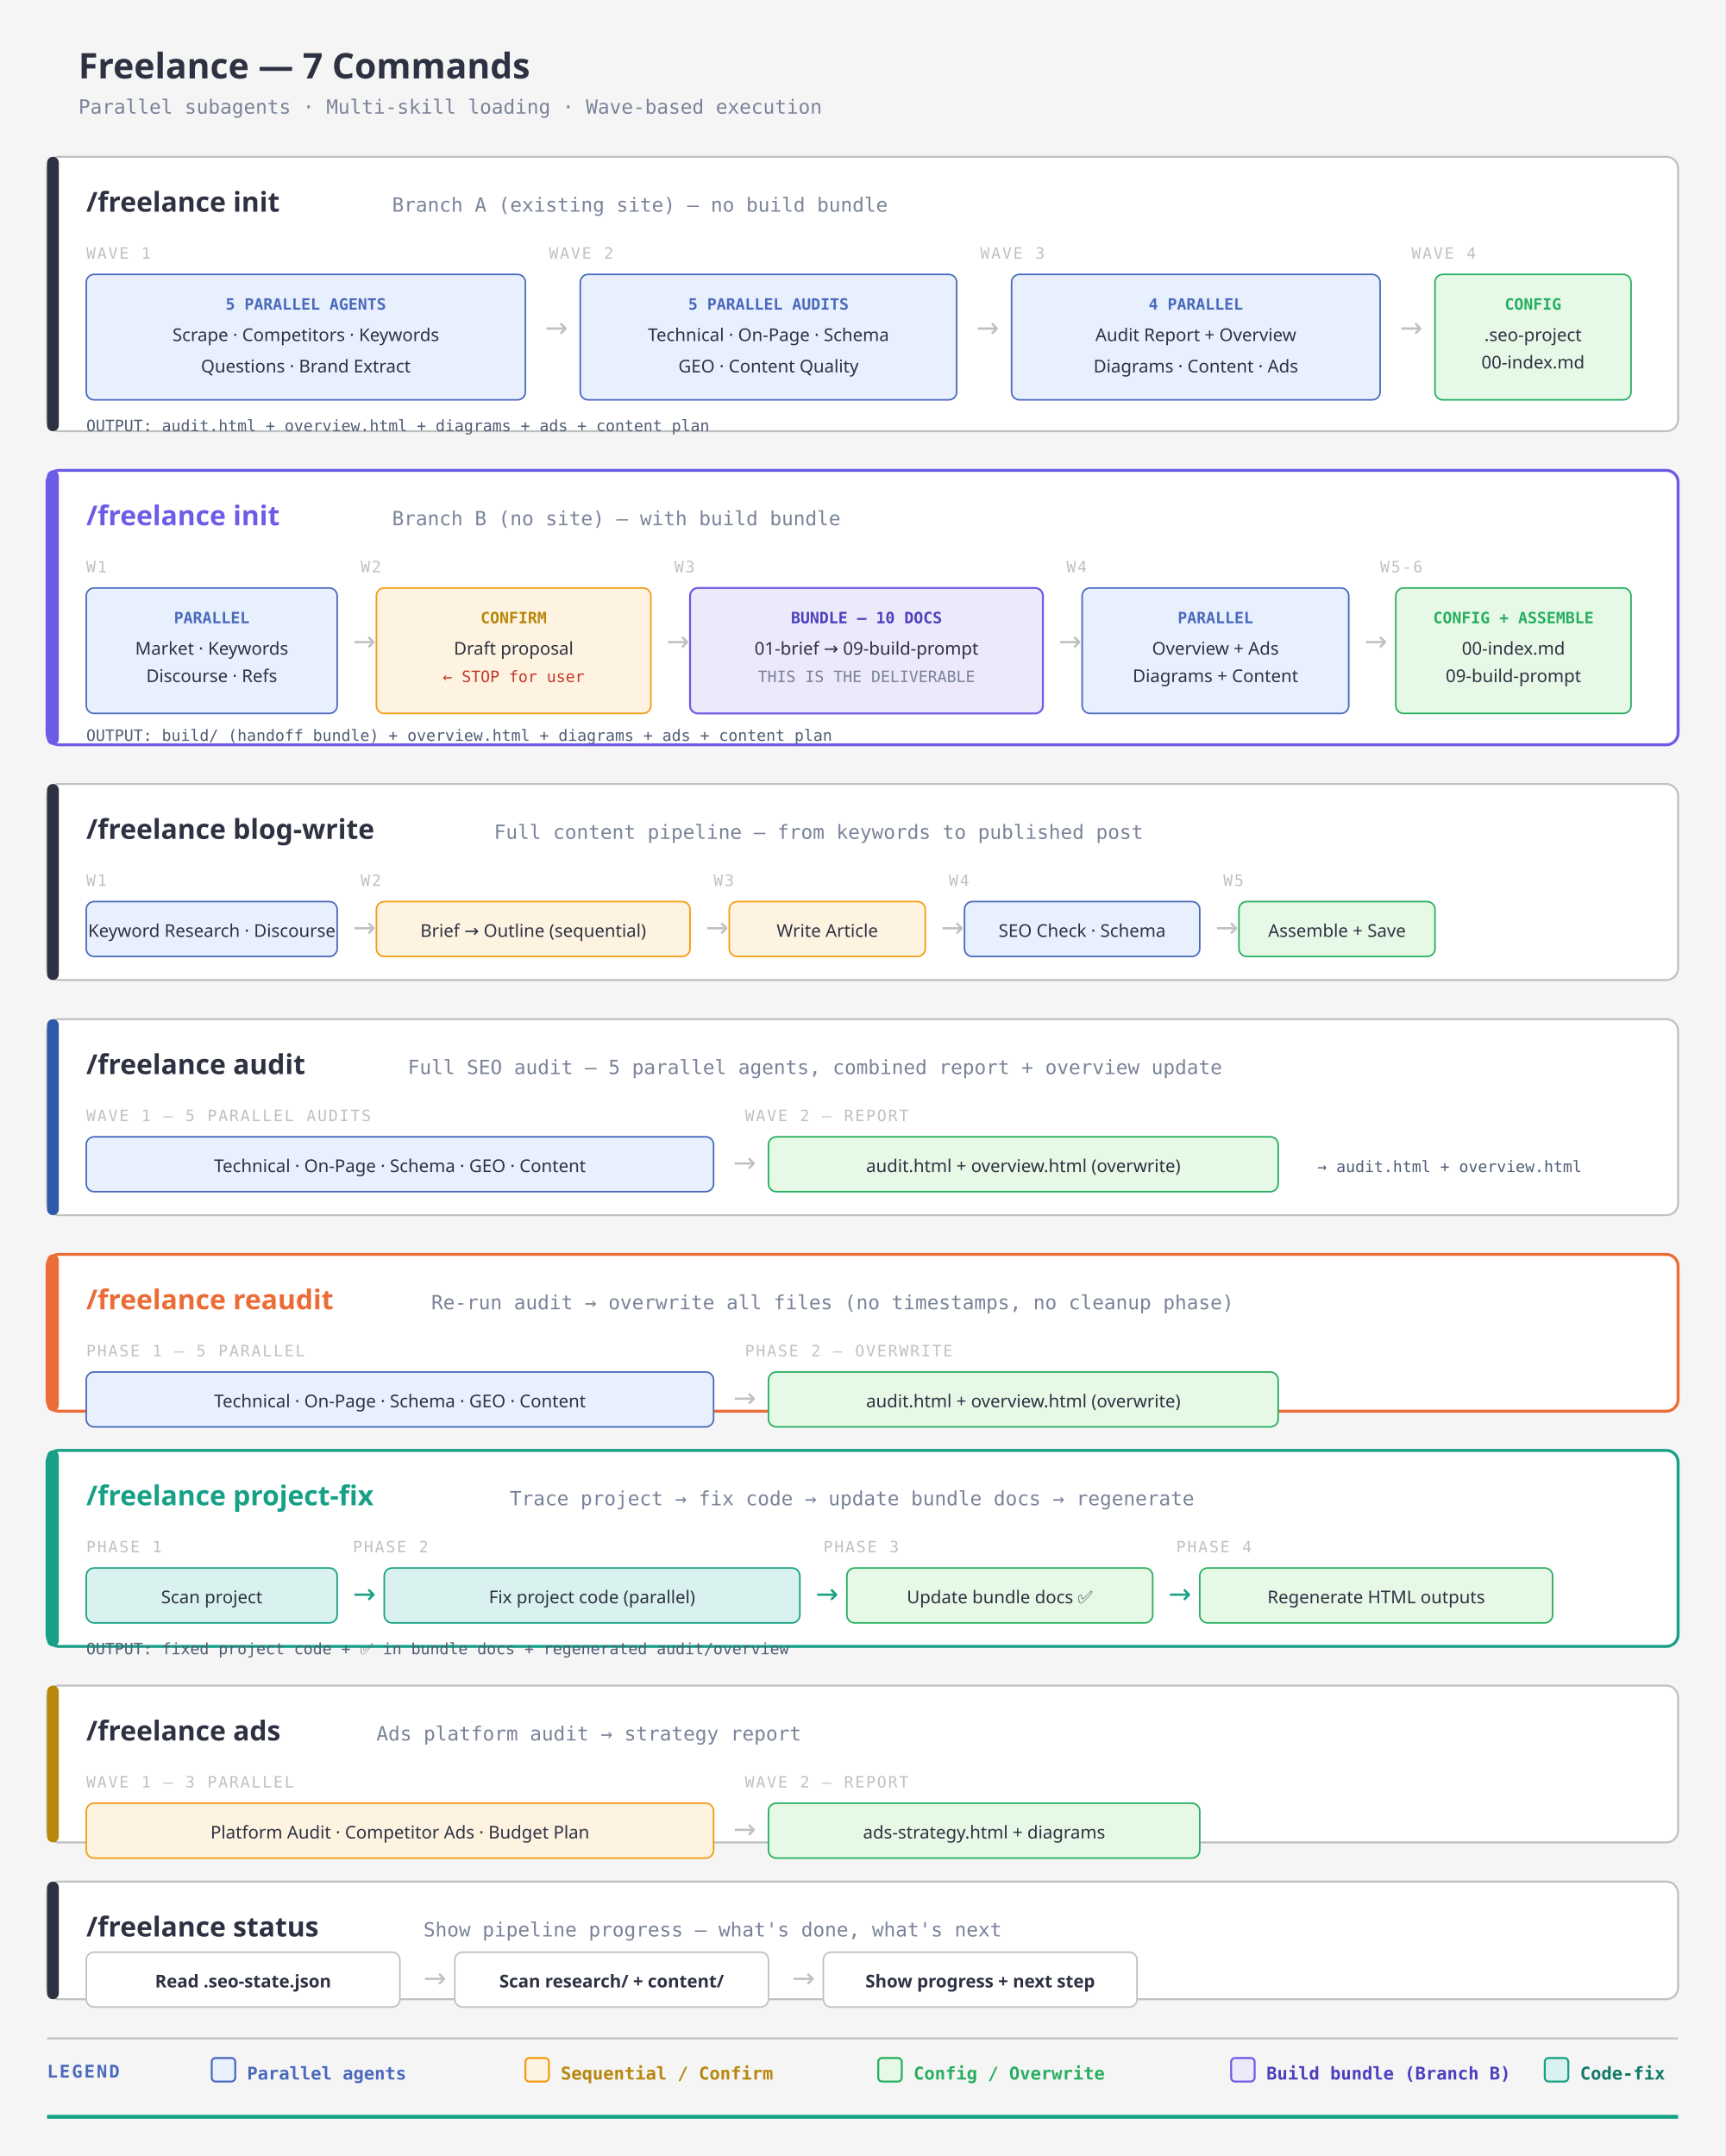
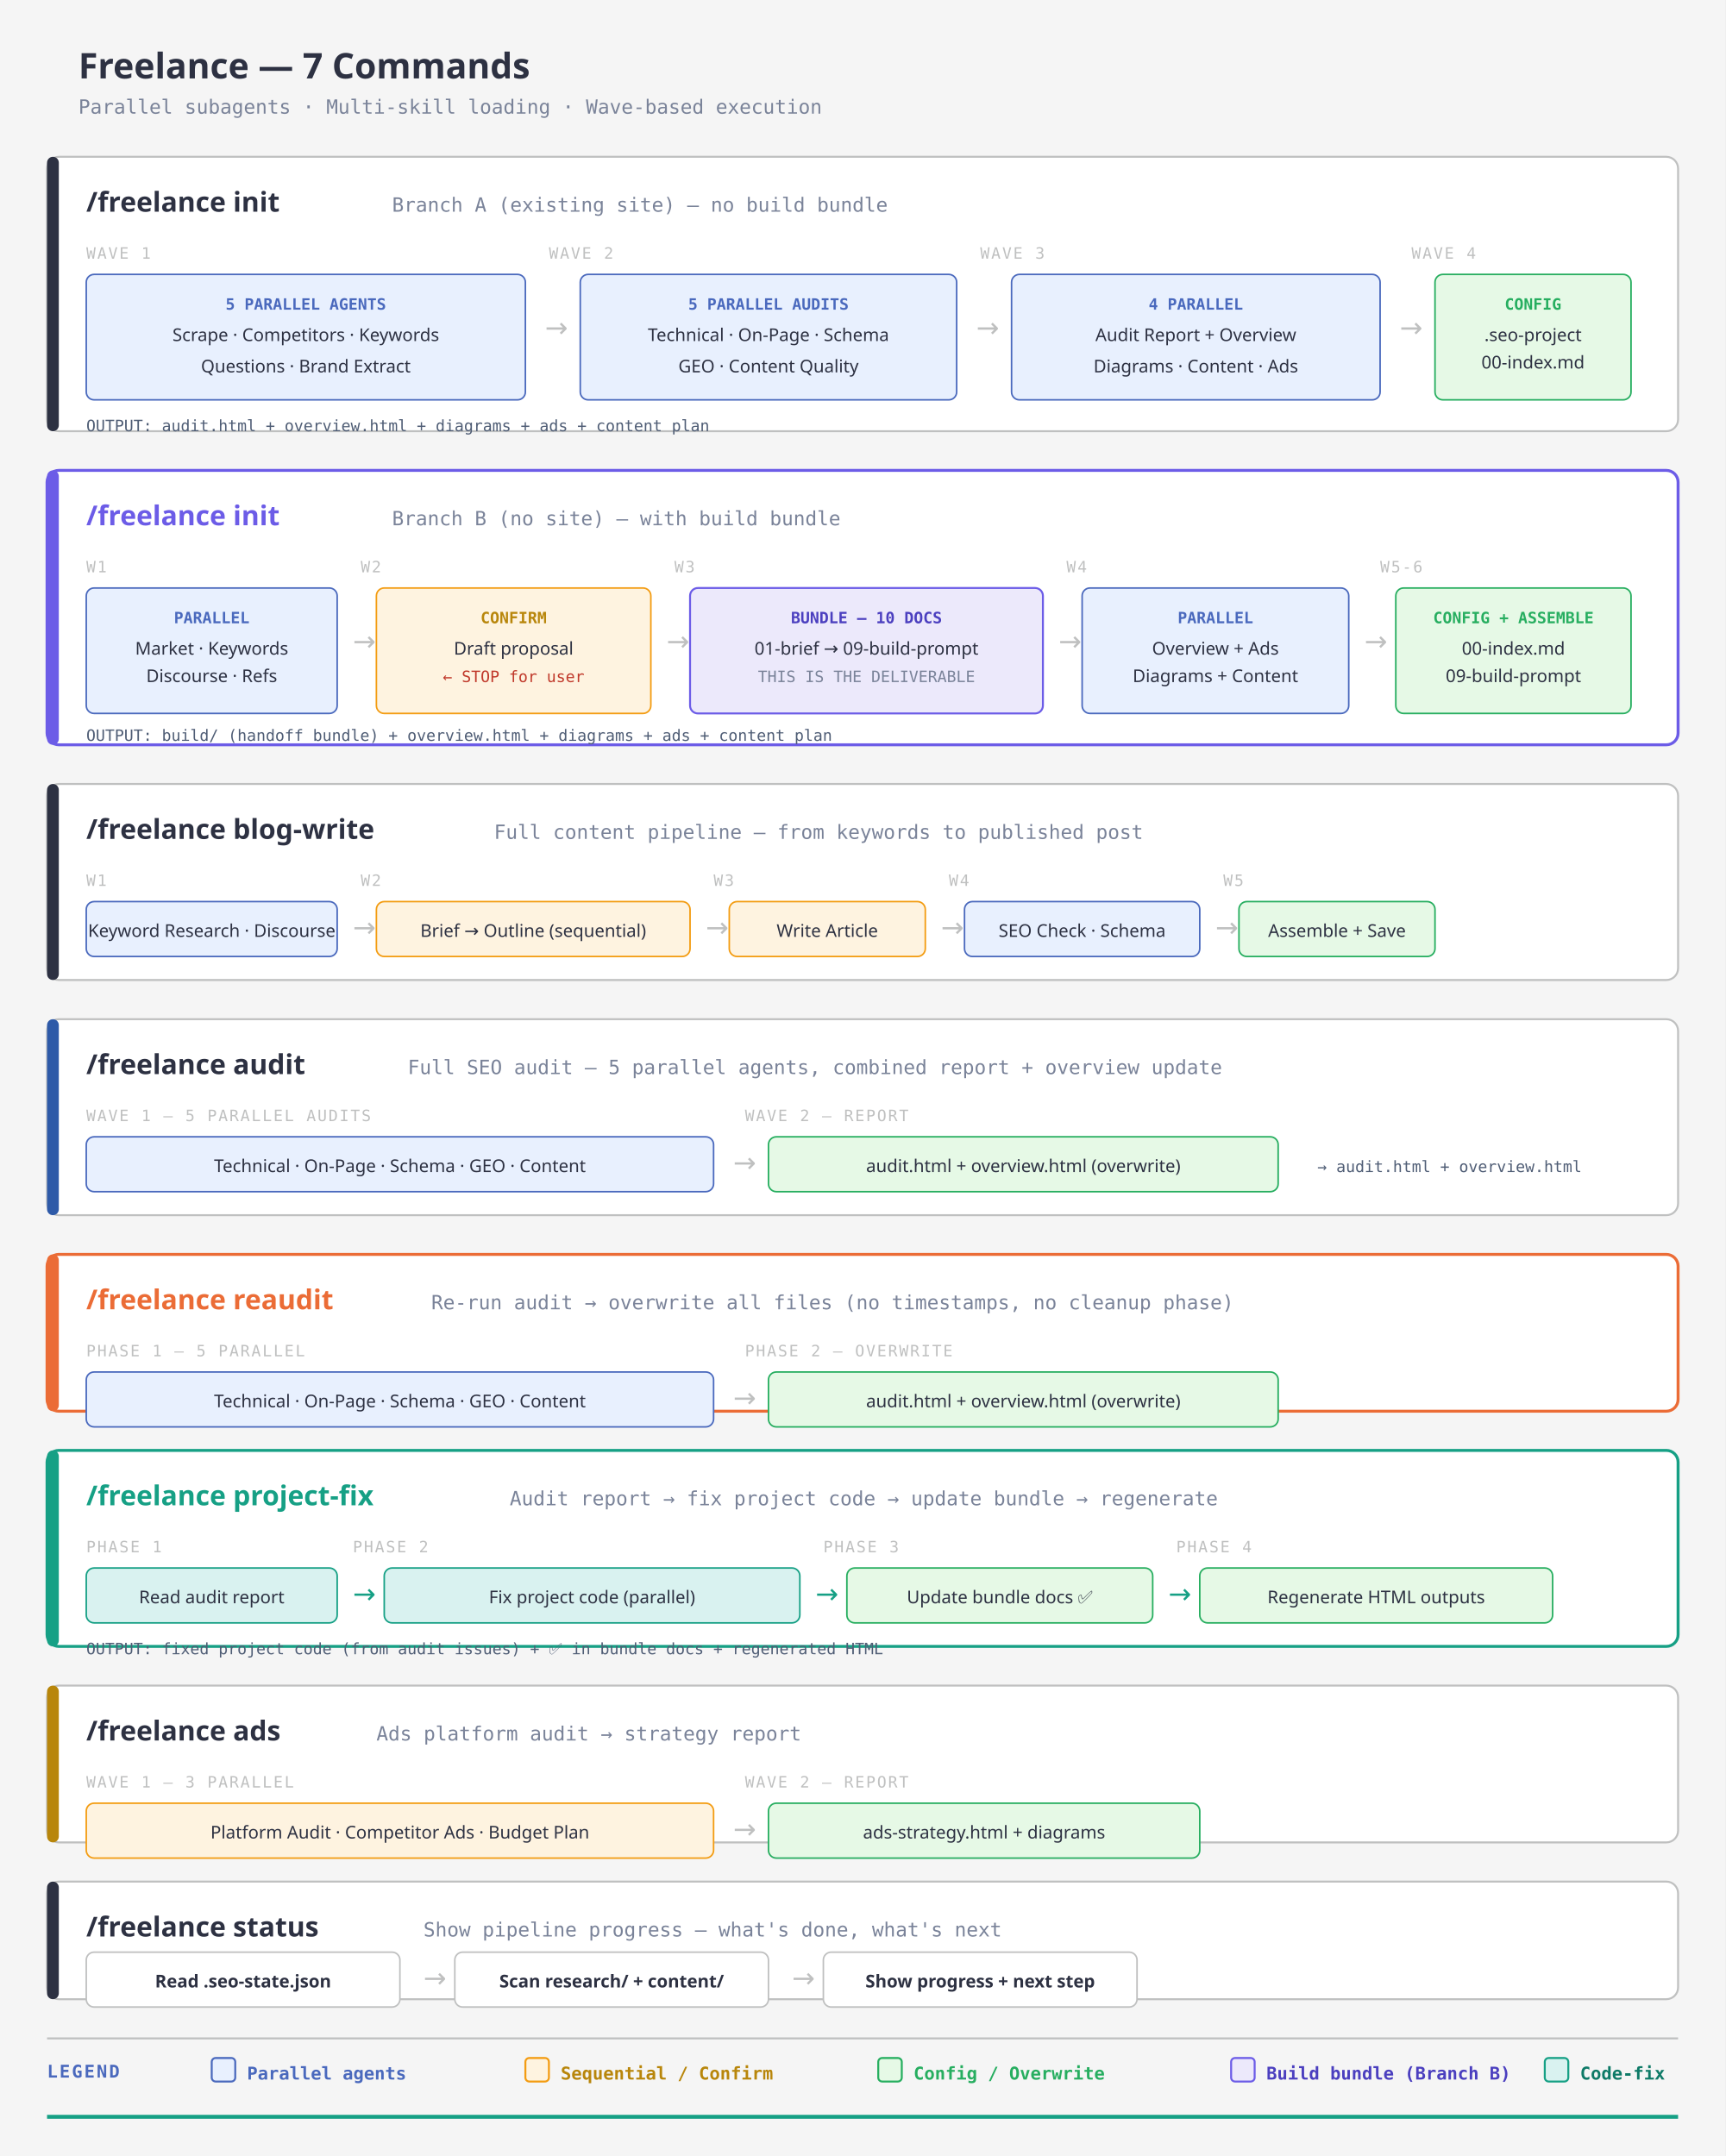
<svg xmlns="http://www.w3.org/2000/svg" viewBox="0 0 880 1100" font-family="'Geist',system-ui,sans-serif" role="img" aria-labelledby="wf-title wf-desc">
  <style>svg { color-scheme: light only; }</style>
  <defs>
    <marker id="a" markerWidth="8" markerHeight="6" refX="7" refY="3" orient="auto">
      <polygon points="0 0,8 3,0 6" fill="#4f5d75" />
    </marker>
  </defs>
  <rect width="880" height="1100" fill="#f5f5f5" />
  <text x="40" y="40" fill="#2d3142" font-size="18" font-weight="600">Freelance — 7 Commands</text>
  <text x="40" y="58" fill="#7a8399" font-size="10" font-family="'Geist Mono',monospace">Parallel subagents · Multi-skill loading · Wave-based execution</text>
  <rect x="24" y="80" width="832" height="140" rx="6" fill="#ffffff" stroke="#bfc0c0" stroke-width="1" />
  <rect x="24" y="80" width="6" height="140" rx="3" fill="#2d3142" />
  <text x="44" y="108" fill="#2d3142" font-size="14" font-weight="600">/freelance init</text>
  <text x="200" y="108" fill="#7a8399" font-size="10" font-family="'Geist Mono',monospace">Branch A (existing site) — no build bundle</text>
  <text x="44" y="132" fill="#bfc0c0" font-size="8" font-family="'Geist Mono',monospace" letter-spacing="0.1em">WAVE 1</text>
  <text x="280" y="132" fill="#bfc0c0" font-size="8" font-family="'Geist Mono',monospace" letter-spacing="0.1em">WAVE 2</text>
  <text x="500" y="132" fill="#bfc0c0" font-size="8" font-family="'Geist Mono',monospace" letter-spacing="0.1em">WAVE 3</text>
  <text x="720" y="132" fill="#bfc0c0" font-size="8" font-family="'Geist Mono',monospace" letter-spacing="0.1em">WAVE 4</text>
  <rect x="44" y="140" width="224" height="64" rx="4" fill="#e8f0fe" stroke="#4a69bd" stroke-width="0.8" />
  <text x="156" y="158" fill="#4a69bd" font-size="8" font-family="'Geist Mono',monospace" text-anchor="middle" font-weight="600">5 PARALLEL AGENTS</text>
  <text x="156" y="174" fill="#2d3142" font-size="9" text-anchor="middle">Scrape · Competitors · Keywords</text>
  <text x="156" y="190" fill="#2d3142" font-size="9" text-anchor="middle">Questions · Brand Extract</text>
  <text x="278" y="172" fill="#bfc0c0" font-size="14">→</text>
  <rect x="296" y="140" width="192" height="64" rx="4" fill="#e8f0fe" stroke="#4a69bd" stroke-width="0.8" />
  <text x="392" y="158" fill="#4a69bd" font-size="8" font-family="'Geist Mono',monospace" text-anchor="middle" font-weight="600">5 PARALLEL AUDITS</text>
  <text x="392" y="174" fill="#2d3142" font-size="9" text-anchor="middle">Technical · On-Page · Schema</text>
  <text x="392" y="190" fill="#2d3142" font-size="9" text-anchor="middle">GEO · Content Quality</text>
  <text x="498" y="172" fill="#bfc0c0" font-size="14">→</text>
  <rect x="516" y="140" width="188" height="64" rx="4" fill="#e8f0fe" stroke="#4a69bd" stroke-width="0.8" />
  <text x="610" y="158" fill="#4a69bd" font-size="8" font-family="'Geist Mono',monospace" text-anchor="middle" font-weight="600">4 PARALLEL</text>
  <text x="610" y="174" fill="#2d3142" font-size="9" text-anchor="middle">Audit Report + Overview</text>
  <text x="610" y="190" fill="#2d3142" font-size="9" text-anchor="middle">Diagrams · Content · Ads</text>
  <text x="714" y="172" fill="#bfc0c0" font-size="14">→</text>
  <rect x="732" y="140" width="100" height="64" rx="4" fill="#e6f9e6" stroke="#27ae60" stroke-width="0.8" />
  <text x="782" y="158" fill="#27ae60" font-size="8" font-family="'Geist Mono',monospace" text-anchor="middle" font-weight="600">CONFIG</text>
  <text x="782" y="174" fill="#2d3142" font-size="9" text-anchor="middle">.seo-project</text>
  <text x="782" y="188" fill="#2d3142" font-size="9" text-anchor="middle">00-index.md</text>
  <text x="44" y="220" fill="#4f5d75" font-size="8" font-family="'Geist Mono',monospace">OUTPUT: audit.html + overview.html + diagrams + ads + content plan</text>
  <rect x="24" y="240" width="832" height="140" rx="6" fill="#ffffff" stroke="#6c5ce7" stroke-width="1.5" />
  <rect x="24" y="240" width="6" height="140" rx="3" fill="#6c5ce7" />
  <text x="44" y="268" fill="#6c5ce7" font-size="14" font-weight="600">/freelance init</text>
  <text x="200" y="268" fill="#7a8399" font-size="10" font-family="'Geist Mono',monospace">Branch B (no site) — with build bundle</text>
  <text x="44" y="292" fill="#bfc0c0" font-size="8" font-family="'Geist Mono',monospace" letter-spacing="0.1em">W1</text>
  <text x="184" y="292" fill="#bfc0c0" font-size="8" font-family="'Geist Mono',monospace" letter-spacing="0.1em">W2</text>
  <text x="344" y="292" fill="#bfc0c0" font-size="8" font-family="'Geist Mono',monospace" letter-spacing="0.1em">W3</text>
  <text x="544" y="292" fill="#bfc0c0" font-size="8" font-family="'Geist Mono',monospace" letter-spacing="0.1em">W4</text>
  <text x="704" y="292" fill="#bfc0c0" font-size="8" font-family="'Geist Mono',monospace" letter-spacing="0.1em">W5-6</text>
  <rect x="44" y="300" width="128" height="64" rx="4" fill="#e8f0fe" stroke="#4a69bd" stroke-width="0.8" />
  <text x="108" y="318" fill="#4a69bd" font-size="8" font-family="'Geist Mono',monospace" text-anchor="middle" font-weight="600">PARALLEL</text>
  <text x="108" y="334" fill="#2d3142" font-size="9" text-anchor="middle">Market · Keywords</text>
  <text x="108" y="348" fill="#2d3142" font-size="9" text-anchor="middle">Discourse · Refs</text>
  <text x="180" y="332" fill="#bfc0c0" font-size="14">→</text>
  <rect x="192" y="300" width="140" height="64" rx="4" fill="#fef3e0" stroke="#f39c12" stroke-width="0.8" />
  <text x="262" y="318" fill="#b8860b" font-size="8" font-family="'Geist Mono',monospace" text-anchor="middle" font-weight="600">CONFIRM</text>
  <text x="262" y="334" fill="#2d3142" font-size="9" text-anchor="middle">Draft proposal</text>
  <text x="262" y="348" fill="#c0392b" font-size="8" font-family="'Geist Mono',monospace" text-anchor="middle">← STOP for user</text>
  <text x="340" y="332" fill="#bfc0c0" font-size="14">→</text>
  <rect x="352" y="300" width="180" height="64" rx="4" fill="#ece9fb" stroke="#6c5ce7" stroke-width="1" />
  <text x="442" y="318" fill="#4b3fbf" font-size="8" font-family="'Geist Mono',monospace" text-anchor="middle" font-weight="600">BUNDLE — 10 DOCS</text>
  <text x="442" y="334" fill="#2d3142" font-size="9" text-anchor="middle">01-brief → 09-build-prompt</text>
  <text x="442" y="348" fill="#7a8399" font-size="8" font-family="'Geist Mono',monospace" text-anchor="middle">THIS IS THE DELIVERABLE</text>
  <text x="540" y="332" fill="#bfc0c0" font-size="14">→</text>
  <rect x="552" y="300" width="136" height="64" rx="4" fill="#e8f0fe" stroke="#4a69bd" stroke-width="0.8" />
  <text x="620" y="318" fill="#4a69bd" font-size="8" font-family="'Geist Mono',monospace" text-anchor="middle" font-weight="600">PARALLEL</text>
  <text x="620" y="334" fill="#2d3142" font-size="9" text-anchor="middle">Overview + Ads</text>
  <text x="620" y="348" fill="#2d3142" font-size="9" text-anchor="middle">Diagrams + Content</text>
  <text x="696" y="332" fill="#bfc0c0" font-size="14">→</text>
  <rect x="712" y="300" width="120" height="64" rx="4" fill="#e6f9e6" stroke="#27ae60" stroke-width="0.8" />
  <text x="772" y="318" fill="#27ae60" font-size="8" font-family="'Geist Mono',monospace" text-anchor="middle" font-weight="600">CONFIG + ASSEMBLE</text>
  <text x="772" y="334" fill="#2d3142" font-size="9" text-anchor="middle">00-index.md</text>
  <text x="772" y="348" fill="#2d3142" font-size="9" text-anchor="middle">09-build-prompt</text>
  <text x="44" y="378" fill="#4f5d75" font-size="8" font-family="'Geist Mono',monospace">OUTPUT: build/ (handoff bundle) + overview.html + diagrams + ads + content plan</text>
  <rect x="24" y="400" width="832" height="100" rx="6" fill="#ffffff" stroke="#bfc0c0" stroke-width="1" />
  <rect x="24" y="400" width="6" height="100" rx="3" fill="#2d3142" />
  <text x="44" y="428" fill="#2d3142" font-size="14" font-weight="600">/freelance blog-write</text>
  <text x="252" y="428" fill="#7a8399" font-size="10" font-family="'Geist Mono',monospace">Full content pipeline — from keywords to published post</text>
  <text x="44" y="452" fill="#bfc0c0" font-size="8" font-family="'Geist Mono',monospace" letter-spacing="0.1em">W1</text>
  <text x="184" y="452" fill="#bfc0c0" font-size="8" font-family="'Geist Mono',monospace" letter-spacing="0.1em">W2</text>
  <text x="364" y="452" fill="#bfc0c0" font-size="8" font-family="'Geist Mono',monospace" letter-spacing="0.1em">W3</text>
  <text x="484" y="452" fill="#bfc0c0" font-size="8" font-family="'Geist Mono',monospace" letter-spacing="0.1em">W4</text>
  <text x="624" y="452" fill="#bfc0c0" font-size="8" font-family="'Geist Mono',monospace" letter-spacing="0.1em">W5</text>
  <rect x="44" y="460" width="128" height="28" rx="4" fill="#e8f0fe" stroke="#4a69bd" stroke-width="0.8" />
  <text x="108" y="478" fill="#2d3142" font-size="9" text-anchor="middle">Keyword Research · Discourse</text>
  <text x="180" y="478" fill="#bfc0c0" font-size="14">→</text>
  <rect x="192" y="460" width="160" height="28" rx="4" fill="#fef3e0" stroke="#f39c12" stroke-width="0.8" />
  <text x="272" y="478" fill="#2d3142" font-size="9" text-anchor="middle">Brief → Outline (sequential)</text>
  <text x="360" y="478" fill="#bfc0c0" font-size="14">→</text>
  <rect x="372" y="460" width="100" height="28" rx="4" fill="#fef3e0" stroke="#f39c12" stroke-width="0.8" />
  <text x="422" y="478" fill="#2d3142" font-size="9" text-anchor="middle">Write Article</text>
  <text x="480" y="478" fill="#bfc0c0" font-size="14">→</text>
  <rect x="492" y="460" width="120" height="28" rx="4" fill="#e8f0fe" stroke="#4a69bd" stroke-width="0.8" />
  <text x="552" y="478" fill="#2d3142" font-size="9" text-anchor="middle">SEO Check · Schema</text>
  <text x="620" y="478" fill="#bfc0c0" font-size="14">→</text>
  <rect x="632" y="460" width="100" height="28" rx="4" fill="#e6f9e6" stroke="#27ae60" stroke-width="0.8" />
  <text x="682" y="478" fill="#2d3142" font-size="9" text-anchor="middle">Assemble + Save</text>
  <rect x="24" y="520" width="832" height="100" rx="6" fill="#ffffff" stroke="#bfc0c0" stroke-width="1" />
  <rect x="24" y="520" width="6" height="100" rx="3" fill="#2e5aa8" />
  <text x="44" y="548" fill="#2d3142" font-size="14" font-weight="600">/freelance audit</text>
  <text x="208" y="548" fill="#7a8399" font-size="10" font-family="'Geist Mono',monospace">Full SEO audit — 5 parallel agents, combined report + overview update</text>
  <text x="44" y="572" fill="#bfc0c0" font-size="8" font-family="'Geist Mono',monospace" letter-spacing="0.1em">WAVE 1 — 5 PARALLEL AUDITS</text>
  <text x="380" y="572" fill="#bfc0c0" font-size="8" font-family="'Geist Mono',monospace" letter-spacing="0.1em">WAVE 2 — REPORT</text>
  <rect x="44" y="580" width="320" height="28" rx="4" fill="#e8f0fe" stroke="#4a69bd" stroke-width="0.8" />
  <text x="204" y="598" fill="#2d3142" font-size="9" text-anchor="middle">Technical · On-Page · Schema · GEO · Content</text>
  <text x="374" y="598" fill="#bfc0c0" font-size="14">→</text>
  <rect x="392" y="580" width="260" height="28" rx="4" fill="#e6f9e6" stroke="#27ae60" stroke-width="0.8" />
  <text x="522" y="598" fill="#2d3142" font-size="9" text-anchor="middle">audit.html + overview.html (overwrite)</text>
  <text x="672" y="598" fill="#4f5d75" font-size="8" font-family="'Geist Mono',monospace">→ audit.html + overview.html</text>
  <rect x="24" y="640" width="832" height="80" rx="6" fill="#ffffff" stroke="#eb6c36" stroke-width="1.5" />
  <rect x="24" y="640" width="6" height="80" rx="3" fill="#eb6c36" />
  <text x="44" y="668" fill="#eb6c36" font-size="14" font-weight="600">/freelance reaudit</text>
  <text x="220" y="668" fill="#7a8399" font-size="10" font-family="'Geist Mono',monospace">Re-run audit → overwrite all files (no timestamps, no cleanup phase)</text>
  <text x="44" y="692" fill="#bfc0c0" font-size="8" font-family="'Geist Mono',monospace" letter-spacing="0.1em">PHASE 1 — 5 PARALLEL</text>
  <text x="380" y="692" fill="#bfc0c0" font-size="8" font-family="'Geist Mono',monospace" letter-spacing="0.1em">PHASE 2 — OVERWRITE</text>
  <rect x="44" y="700" width="320" height="28" rx="4" fill="#e8f0fe" stroke="#4a69bd" stroke-width="0.8" />
  <text x="204" y="718" fill="#2d3142" font-size="9" text-anchor="middle">Technical · On-Page · Schema · GEO · Content</text>
  <text x="374" y="718" fill="#bfc0c0" font-size="14">→</text>
  <rect x="392" y="700" width="260" height="28" rx="4" fill="#e6f9e6" stroke="#27ae60" stroke-width="0.8" />
  <text x="522" y="718" fill="#2d3142" font-size="9" text-anchor="middle">audit.html + overview.html (overwrite)</text>
  <rect x="24" y="740" width="832" height="100" rx="6" fill="#ffffff" stroke="#16a085" stroke-width="1.5" />
  <rect x="24" y="740" width="6" height="100" rx="3" fill="#16a085" />
  <text x="44" y="768" fill="#16a085" font-size="14" font-weight="600">/freelance project-fix</text>
-   <text x="260" y="768" fill="#7a8399" font-size="10" font-family="'Geist Mono',monospace">Trace project → fix code → update bundle docs → regenerate</text>
+   <text x="260" y="768" fill="#7a8399" font-size="10" font-family="'Geist Mono',monospace">Audit report → fix project code → update bundle → regenerate</text>
  <text x="44" y="792" fill="#bfc0c0" font-size="8" font-family="'Geist Mono',monospace" letter-spacing="0.1em">PHASE 1</text>
  <text x="180" y="792" fill="#bfc0c0" font-size="8" font-family="'Geist Mono',monospace" letter-spacing="0.1em">PHASE 2</text>
  <text x="420" y="792" fill="#bfc0c0" font-size="8" font-family="'Geist Mono',monospace" letter-spacing="0.1em">PHASE 3</text>
  <text x="600" y="792" fill="#bfc0c0" font-size="8" font-family="'Geist Mono',monospace" letter-spacing="0.1em">PHASE 4</text>
  <rect x="44" y="800" width="128" height="28" rx="4" fill="#d9f2f0" stroke="#16a085" stroke-width="0.8" />
-   <text x="108" y="818" fill="#2d3142" font-size="9" text-anchor="middle">Scan project</text>
+   <text x="108" y="818" fill="#2d3142" font-size="9" text-anchor="middle">Read audit report</text>
  <text x="180" y="818" fill="#16a085" font-size="14">→</text>
  <rect x="196" y="800" width="212" height="28" rx="4" fill="#d9f2f0" stroke="#16a085" stroke-width="0.8" />
  <text x="302" y="818" fill="#2d3142" font-size="9" text-anchor="middle">Fix project code (parallel)</text>
  <text x="416" y="818" fill="#16a085" font-size="14">→</text>
  <rect x="432" y="800" width="156" height="28" rx="4" fill="#e6f9e6" stroke="#27ae60" stroke-width="0.8" />
  <text x="510" y="818" fill="#2d3142" font-size="9" text-anchor="middle">Update bundle docs ✅</text>
  <text x="596" y="818" fill="#16a085" font-size="14">→</text>
  <rect x="612" y="800" width="180" height="28" rx="4" fill="#e6f9e6" stroke="#27ae60" stroke-width="0.8" />
  <text x="702" y="818" fill="#2d3142" font-size="9" text-anchor="middle">Regenerate HTML outputs</text>
-   <text x="44" y="844" fill="#4f5d75" font-size="8" font-family="'Geist Mono',monospace">OUTPUT: fixed project code + ✅ in bundle docs + regenerated audit/overview</text>
+   <text x="44" y="844" fill="#4f5d75" font-size="8" font-family="'Geist Mono',monospace">OUTPUT: fixed project code (from audit issues) + ✅ in bundle docs + regenerated HTML</text>
  <rect x="24" y="860" width="832" height="80" rx="6" fill="#ffffff" stroke="#bfc0c0" stroke-width="1" />
  <rect x="24" y="860" width="6" height="80" rx="3" fill="#b8860b" />
  <text x="44" y="888" fill="#2d3142" font-size="14" font-weight="600">/freelance ads</text>
  <text x="192" y="888" fill="#7a8399" font-size="10" font-family="'Geist Mono',monospace">Ads platform audit → strategy report</text>
  <text x="44" y="912" fill="#bfc0c0" font-size="8" font-family="'Geist Mono',monospace" letter-spacing="0.1em">WAVE 1 — 3 PARALLEL</text>
  <text x="380" y="912" fill="#bfc0c0" font-size="8" font-family="'Geist Mono',monospace" letter-spacing="0.1em">WAVE 2 — REPORT</text>
  <rect x="44" y="920" width="320" height="28" rx="4" fill="#fef3e0" stroke="#f39c12" stroke-width="0.8" />
  <text x="204" y="938" fill="#2d3142" font-size="9" text-anchor="middle">Platform Audit · Competitor Ads · Budget Plan</text>
  <text x="374" y="938" fill="#bfc0c0" font-size="14">→</text>
  <rect x="392" y="920" width="220" height="28" rx="4" fill="#e6f9e6" stroke="#27ae60" stroke-width="0.8" />
  <text x="502" y="938" fill="#2d3142" font-size="9" text-anchor="middle">ads-strategy.html + diagrams</text>
  <rect x="24" y="960" width="832" height="60" rx="6" fill="#ffffff" stroke="#bfc0c0" stroke-width="1" />
  <rect x="24" y="960" width="6" height="60" rx="3" fill="#2d3142" />
  <text x="44" y="988" fill="#2d3142" font-size="14" font-weight="600">/freelance status</text>
  <text x="216" y="988" fill="#7a8399" font-size="10" font-family="'Geist Mono',monospace">Show pipeline progress — what's done, what's next</text>
  <rect x="44" y="996" width="160" height="28" rx="4" fill="#ffffff" stroke="#bfc0c0" stroke-width="0.8" />
  <text x="124" y="1014" fill="#2d3142" font-size="9" font-weight="600" text-anchor="middle">Read .seo-state.json</text>
  <text x="216" y="1014" fill="#bfc0c0" font-size="14">→</text>
  <rect x="232" y="996" width="160" height="28" rx="4" fill="#ffffff" stroke="#bfc0c0" stroke-width="0.8" />
  <text x="312" y="1014" fill="#2d3142" font-size="9" font-weight="600" text-anchor="middle">Scan research/ + content/</text>
  <text x="404" y="1014" fill="#bfc0c0" font-size="14">→</text>
  <rect x="420" y="996" width="160" height="28" rx="4" fill="#ffffff" stroke="#bfc0c0" stroke-width="0.8" />
  <text x="500" y="1014" fill="#2d3142" font-size="9" font-weight="600" text-anchor="middle">Show progress + next step</text>
  <line x1="24" y1="1040" x2="856" y2="1040" stroke="#bfc0c0" stroke-width="1" />
  <text x="24" y="1060" fill="#4a69bd" font-size="9" font-family="'Geist Mono',monospace" font-weight="600" letter-spacing="0.1em">LEGEND</text>
  <rect x="108" y="1050" width="12" height="12" rx="2" fill="#e8f0fe" stroke="#4a69bd" stroke-width="1" />
  <text x="126" y="1061" fill="#4a69bd" font-size="9" font-weight="600" font-family="'Geist Mono',monospace">Parallel agents</text>
  <rect x="268" y="1050" width="12" height="12" rx="2" fill="#fef3e0" stroke="#f39c12" stroke-width="1" />
  <text x="286" y="1061" fill="#b8860b" font-size="9" font-weight="600" font-family="'Geist Mono',monospace">Sequential / Confirm</text>
  <rect x="448" y="1050" width="12" height="12" rx="2" fill="#e6f9e6" stroke="#27ae60" stroke-width="1" />
  <text x="466" y="1061" fill="#27ae60" font-size="9" font-weight="600" font-family="'Geist Mono',monospace">Config / Overwrite</text>
  <rect x="628" y="1050" width="12" height="12" rx="2" fill="#ece9fb" stroke="#6c5ce7" stroke-width="1" />
  <text x="646" y="1061" fill="#4b3fbf" font-size="9" font-weight="600" font-family="'Geist Mono',monospace">Build bundle (Branch B)</text>
  <rect x="788" y="1050" width="12" height="12" rx="2" fill="#d9f2f0" stroke="#16a085" stroke-width="1" />
  <text x="806" y="1061" fill="#0e7a67" font-size="9" font-weight="600" font-family="'Geist Mono',monospace">Code-fix</text>
  <line x1="24" y1="1080" x2="856" y2="1080" stroke="#16a085" stroke-width="2" />
</svg>
